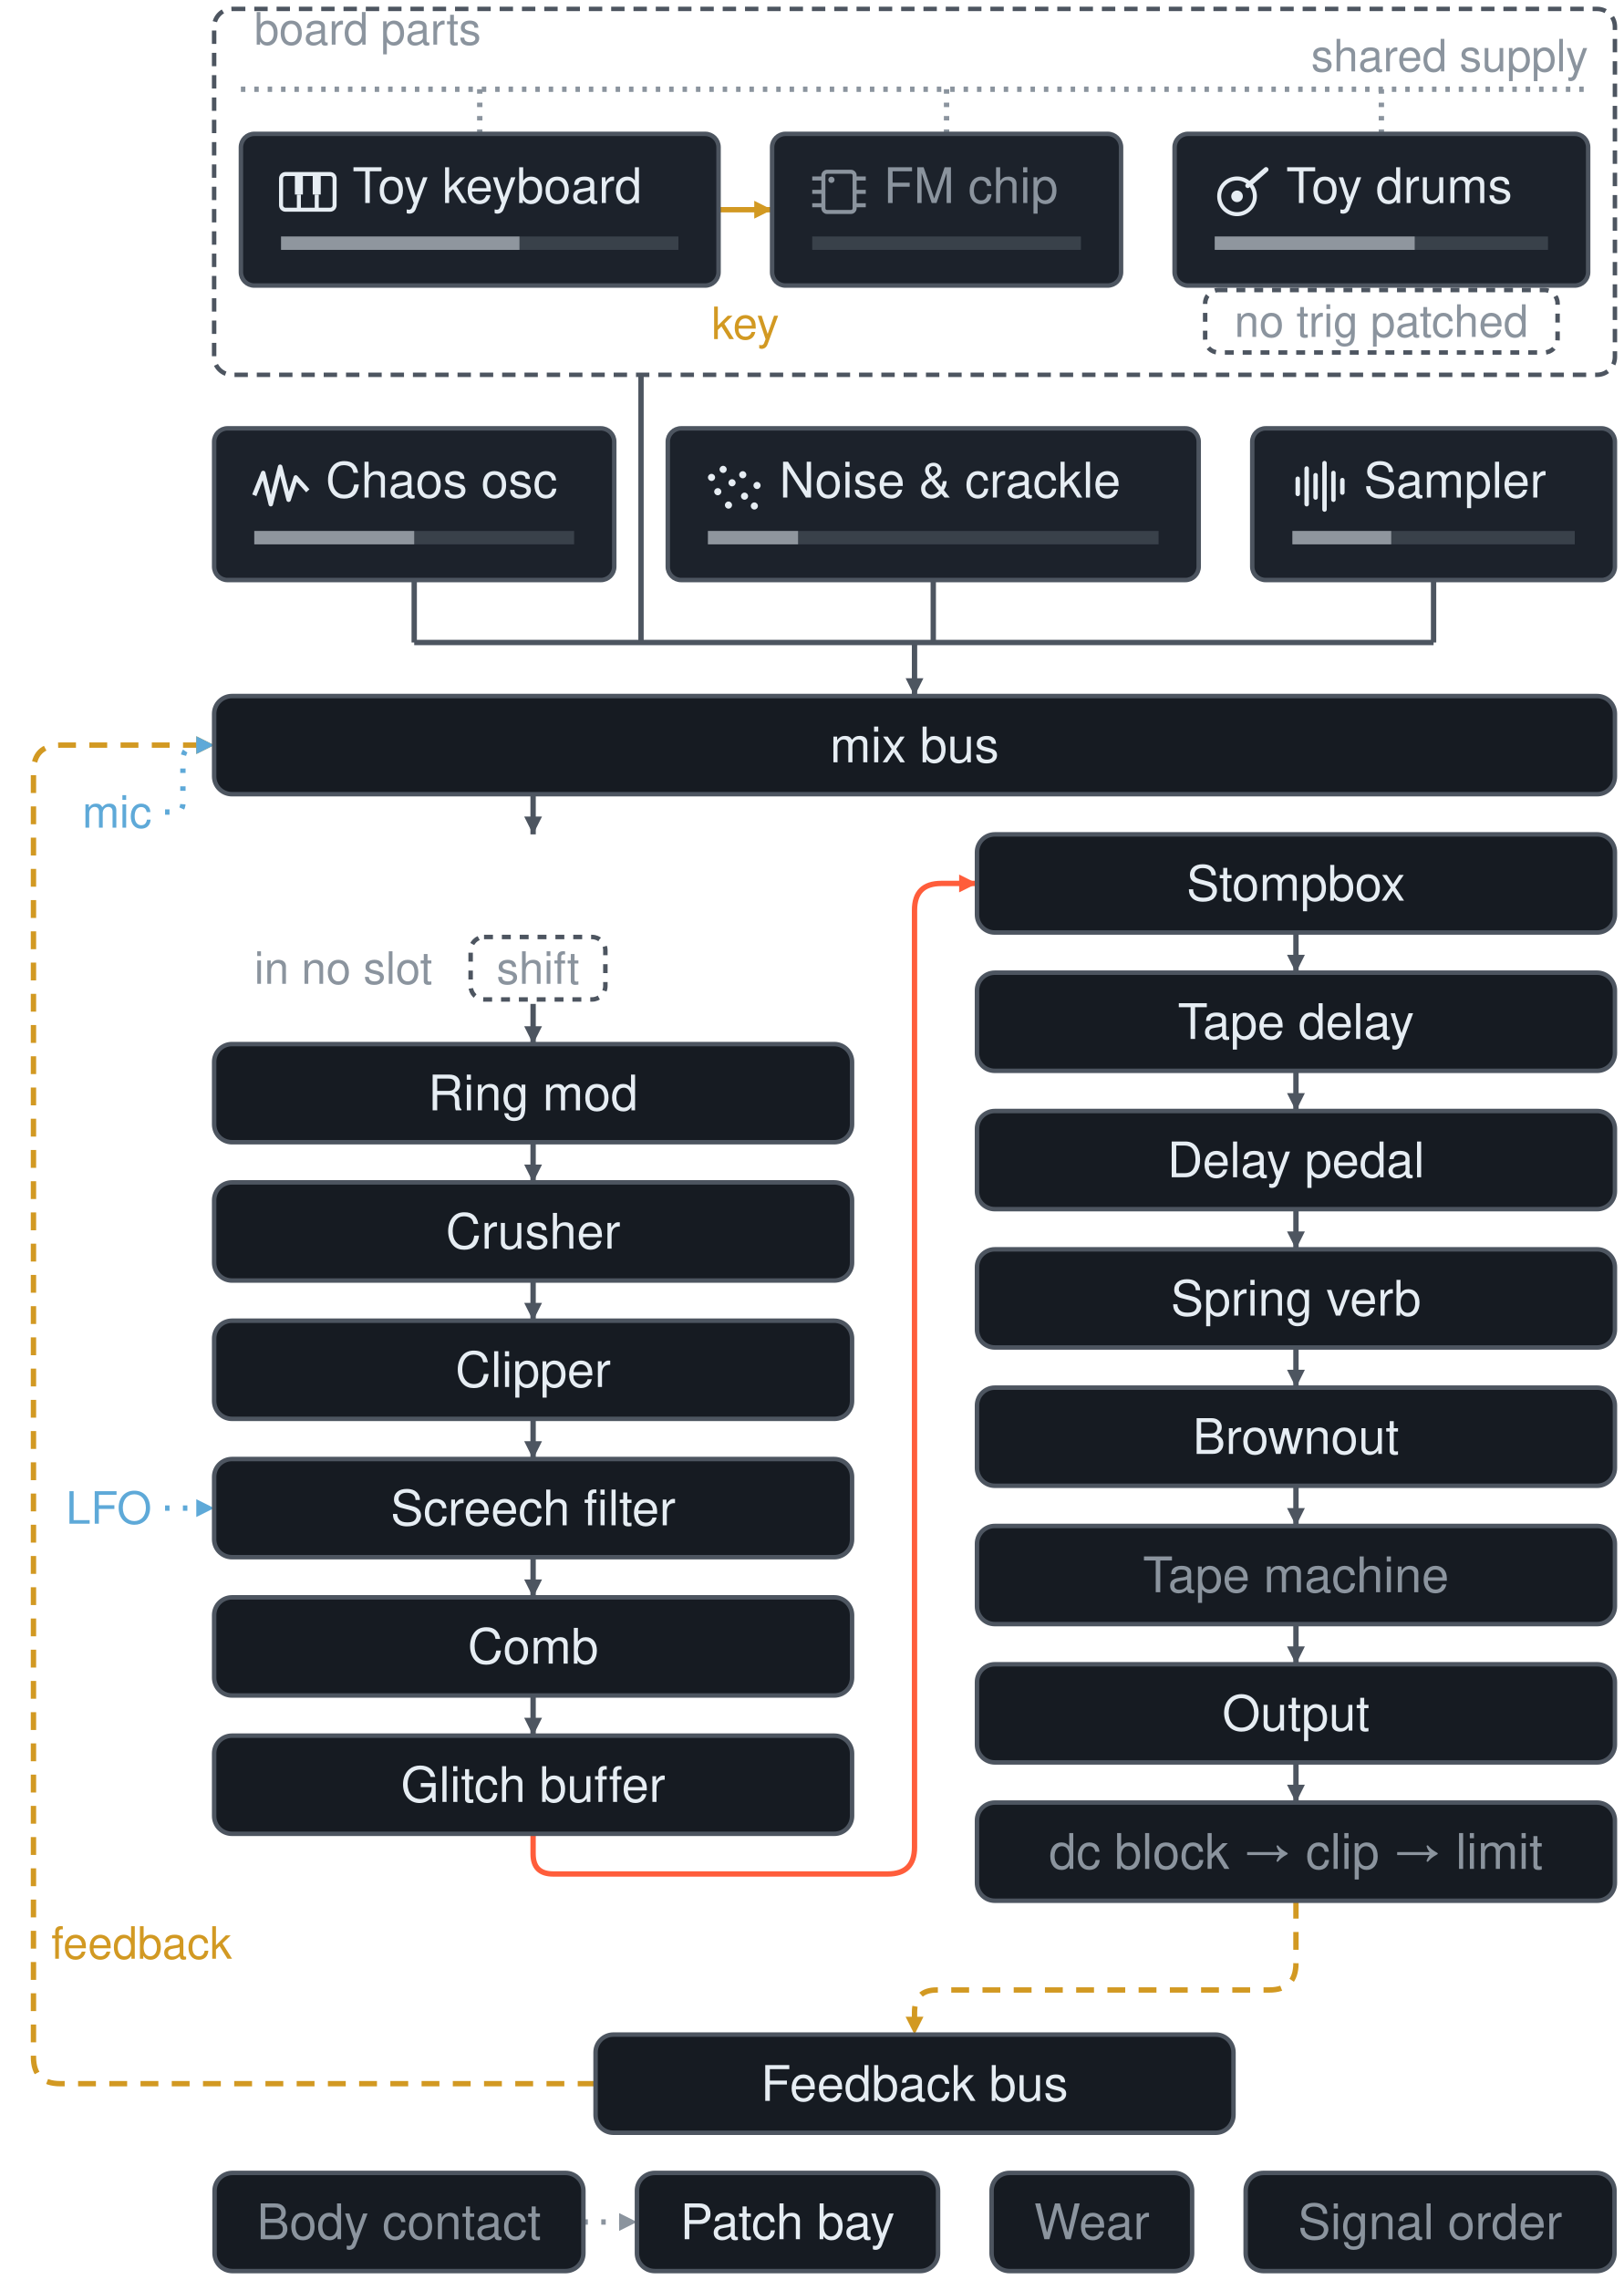
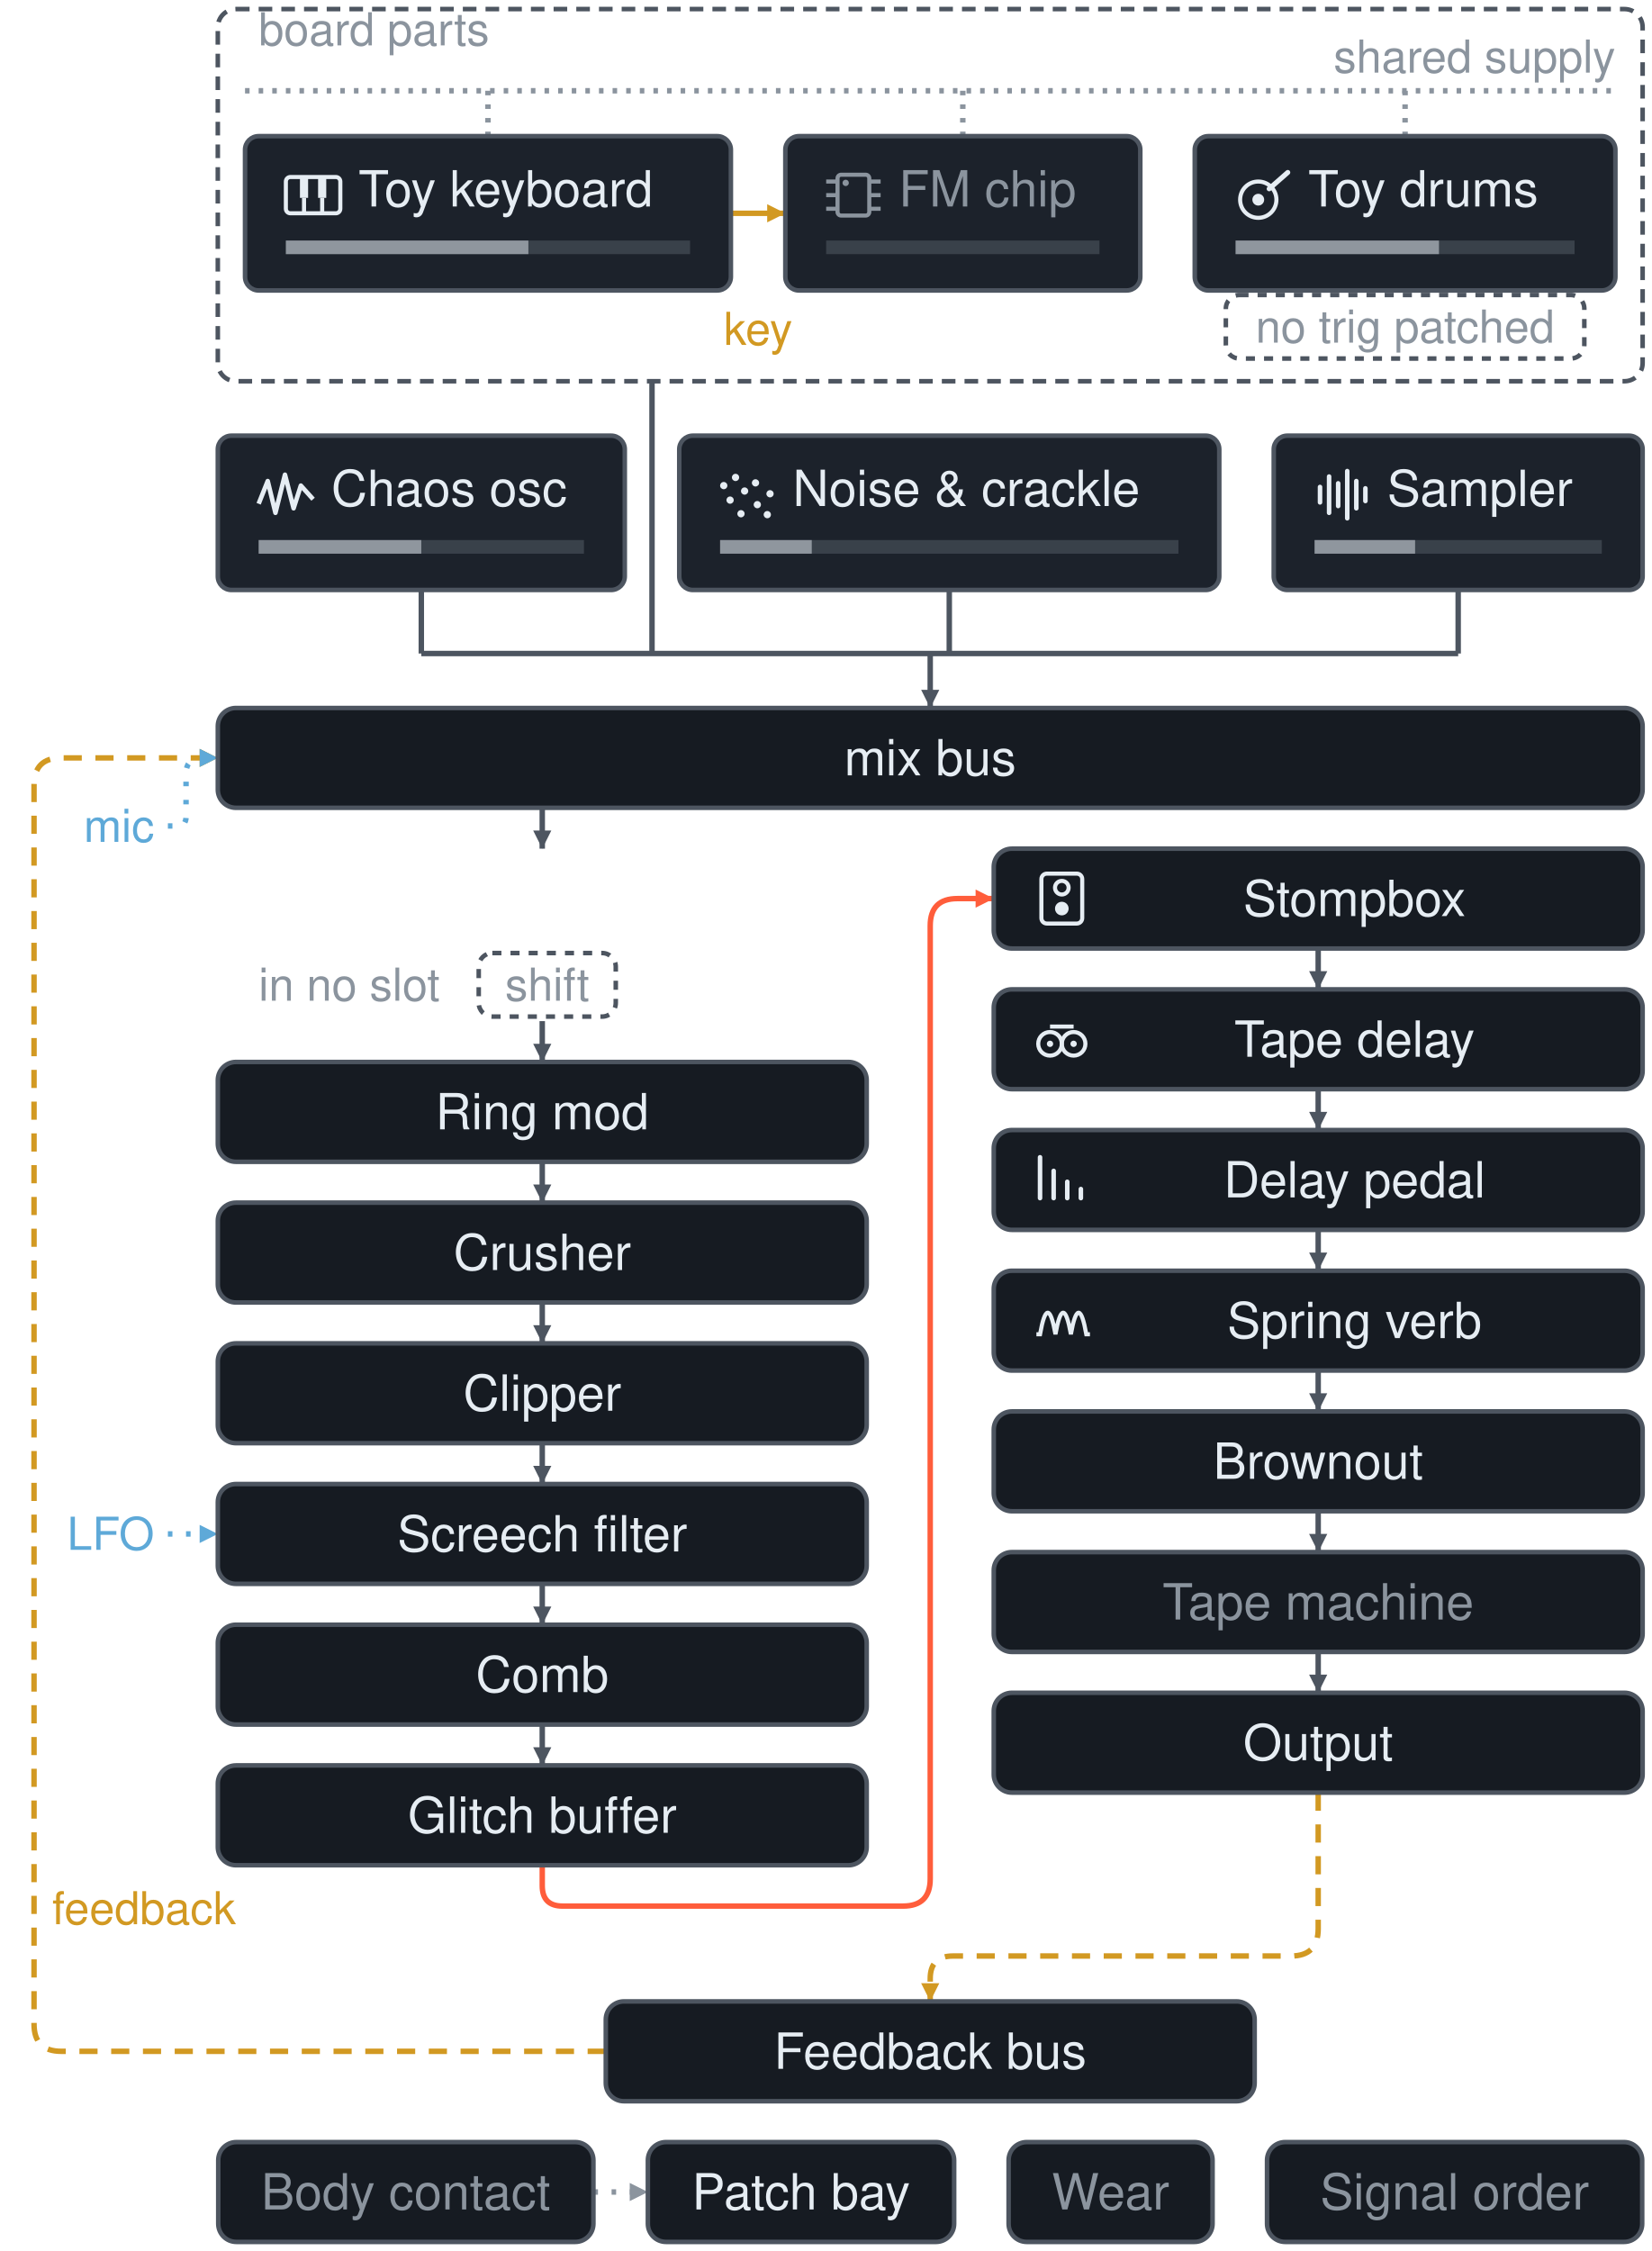
- <svg xmlns="http://www.w3.org/2000/svg" viewBox="0 0 364 511" width="364" height="511" font-family="Helvetica, Arial, sans-serif">
+ <svg xmlns="http://www.w3.org/2000/svg" viewBox="0 0 364 496" width="364" height="496" font-family="Helvetica, Arial, sans-serif">
  <g class="wire">
    <path class="line" d="M 54 20 L 356 20" fill="none" stroke="#8b949e" stroke-width="1.2" stroke-dasharray="1 2" />
    <path class="head" d="" fill="#8b949e" />
    <text x="356" y="16" fill="#8b949e" font-size="10" text-anchor="end">shared supply</text>
  </g>
  <g class="wire">
    <path class="line" d="M 107.54 20 L 107.54 30" fill="none" stroke="#8b949e" stroke-width="1.2" stroke-dasharray="1 2" />
    <path class="head" d="" fill="#8b949e" />
  </g>
  <g class="wire">
    <path class="line" d="M 309.65 20 L 309.65 30" fill="none" stroke="#8b949e" stroke-width="1.2" stroke-dasharray="1 2" />
    <path class="head" d="" fill="#8b949e" />
  </g>
  <g class="wire">
    <path class="line" d="M 212.18 20 L 212.18 30" fill="none" stroke="#8b949e" stroke-width="1.2" stroke-dasharray="1 2" />
    <path class="head" d="" fill="#8b949e" />
  </g>
  <g class="wire">
    <path class="line" d="M 161.07 47 L 173.07 47" fill="none" stroke="#d29922" stroke-width="1.2" />
    <path class="head" d="M 173.07 47 L 169.07 49 L 169.07 45 Z" fill="#d29922" />
    <text x="167.071" y="76" fill="#d29922" font-size="10" text-anchor="middle">key</text>
  </g>
  <g class="wire">
    <path class="line" d="M 143.69 84 L 143.69 144" fill="none" stroke="#4d5560" stroke-width="1.2" />
    <path class="head" d="" fill="#4d5560" />
  </g>
  <g class="wire">
    <path class="line" d="M 92.85 130 L 92.85 144" fill="none" stroke="#4d5560" stroke-width="1.2" />
    <path class="head" d="" fill="#4d5560" />
  </g>
  <g class="wire">
    <path class="line" d="M 209.2 130 L 209.2 144" fill="none" stroke="#4d5560" stroke-width="1.2" />
    <path class="head" d="" fill="#4d5560" />
  </g>
  <g class="wire">
    <path class="line" d="M 321.35 130 L 321.35 144" fill="none" stroke="#4d5560" stroke-width="1.2" />
    <path class="head" d="" fill="#4d5560" />
  </g>
  <g class="wire">
    <path class="line" d="M 92.85 144 L 321.35 144" fill="none" stroke="#4d5560" stroke-width="1.2" />
    <path class="head" d="" fill="#4d5560" />
  </g>
  <g class="wire">
    <path class="line" d="M 205 144 L 205 156" fill="none" stroke="#4d5560" stroke-width="1.2" />
    <path class="head" d="M 205 156 L 203 152 L 207 152 Z" fill="#4d5560" />
  </g>
  <g class="wire">
    <path class="line" d="M 119.5 178 L 119.5 187" fill="none" stroke="#4d5560" stroke-width="1.2" />
    <path class="head" d="M 119.5 187 L 117.5 183 L 121.5 183 Z" fill="#4d5560" />
  </g>
  <g class="wire">
    <path class="line" d="M 119.5 225 L 119.5 234" fill="none" stroke="#4d5560" stroke-width="1.2" />
    <path class="head" d="M 119.5 234 L 117.5 230 L 121.5 230 Z" fill="#4d5560" />
  </g>
  <g class="wire">
    <path class="line" d="M 119.5 256 L 119.5 265" fill="none" stroke="#4d5560" stroke-width="1.2" />
    <path class="head" d="M 119.5 265 L 117.5 261 L 121.5 261 Z" fill="#4d5560" />
  </g>
  <g class="wire">
    <path class="line" d="M 119.5 287 L 119.5 296" fill="none" stroke="#4d5560" stroke-width="1.2" />
    <path class="head" d="M 119.5 296 L 117.5 292 L 121.5 292 Z" fill="#4d5560" />
  </g>
  <g class="wire">
    <path class="line" d="M 119.5 318 L 119.5 327" fill="none" stroke="#4d5560" stroke-width="1.2" />
    <path class="head" d="M 119.5 327 L 117.5 323 L 121.5 323 Z" fill="#4d5560" />
  </g>
  <g class="wire">
    <path class="line" d="M 119.5 349 L 119.5 358" fill="none" stroke="#4d5560" stroke-width="1.2" />
    <path class="head" d="M 119.5 358 L 117.5 354 L 121.5 354 Z" fill="#4d5560" />
  </g>
  <g class="wire">
    <path class="line" d="M 119.5 380 L 119.5 389" fill="none" stroke="#4d5560" stroke-width="1.2" />
    <path class="head" d="M 119.5 389 L 117.5 385 L 121.5 385 Z" fill="#4d5560" />
  </g>
  <g class="wire">
    <path class="line" d="M 290.5 209 L 290.5 218" fill="none" stroke="#4d5560" stroke-width="1.2" />
    <path class="head" d="M 290.5 218 L 288.5 214 L 292.5 214 Z" fill="#4d5560" />
  </g>
  <g class="wire">
    <path class="line" d="M 290.5 240 L 290.5 249" fill="none" stroke="#4d5560" stroke-width="1.2" />
    <path class="head" d="M 290.5 249 L 288.5 245 L 292.5 245 Z" fill="#4d5560" />
  </g>
  <g class="wire">
    <path class="line" d="M 290.5 271 L 290.5 280" fill="none" stroke="#4d5560" stroke-width="1.2" />
    <path class="head" d="M 290.5 280 L 288.5 276 L 292.5 276 Z" fill="#4d5560" />
  </g>
  <g class="wire">
    <path class="line" d="M 290.5 302 L 290.5 311" fill="none" stroke="#4d5560" stroke-width="1.2" />
    <path class="head" d="M 290.5 311 L 288.5 307 L 292.5 307 Z" fill="#4d5560" />
  </g>
  <g class="wire">
    <path class="line" d="M 290.5 333 L 290.5 342" fill="none" stroke="#4d5560" stroke-width="1.2" />
    <path class="head" d="M 290.5 342 L 288.5 338 L 292.5 338 Z" fill="#4d5560" />
  </g>
  <g class="wire">
    <path class="line" d="M 290.5 364 L 290.5 373" fill="none" stroke="#4d5560" stroke-width="1.2" />
    <path class="head" d="M 290.5 373 L 288.5 369 L 292.5 369 Z" fill="#4d5560" />
  </g>
  <g class="wire">
-     <path class="line" d="M 290.5 395 L 290.5 404" fill="none" stroke="#4d5560" stroke-width="1.2" />
-     <path class="head" d="M 290.5 404 L 288.5 400 L 292.5 400 Z" fill="#4d5560" />
-   </g>
-   <g class="wire">
    <path class="line" d="M 119.5 411 L 119.5 415.5 Q 119.5 420 124 420 L 199 420 Q 205 420 205 414 L 205 204 Q 205 198 211 198 L 219 198" fill="none" stroke="#ff5d3b" stroke-width="1.2" />
    <path class="head" d="M 219 198 L 215 200 L 215 196 Z" fill="#ff5d3b" />
  </g>
  <g class="wire">
-     <path class="line" d="M 290.5 426 L 290.5 440 Q 290.5 446 284.5 446 L 210 446 Q 205 446 205 451 L 205 456" fill="none" stroke="#d29922" stroke-width="1.2" stroke-dasharray="4 3" />
-     <path class="head" d="M 205 456 L 203 452 L 207 452 Z" fill="#d29922" />
-   </g>
-   <g class="wire">
-     <path class="line" d="M 133.5 467 L 13.5 467 Q 7.5 467 7.5 461 L 7.5 173 Q 7.5 167 13.5 167 L 48 167" fill="none" stroke="#d29922" stroke-width="1.2" stroke-dasharray="4 3" />
+     <path class="line" d="M 290.5 395 L 290.5 425 Q 290.5 431 284.5 431 L 210 431 Q 205 431 205 436 L 205 441" fill="none" stroke="#d29922" stroke-width="1.2" stroke-dasharray="4 3" />
+     <path class="head" d="M 205 441 L 203 437 L 207 437 Z" fill="#d29922" />
+   </g>
+   <g class="wire">
+     <path class="line" d="M 133.5 452 L 13.5 452 Q 7.5 452 7.5 446 L 7.5 173 Q 7.5 167 13.5 167 L 48 167" fill="none" stroke="#d29922" stroke-width="1.2" stroke-dasharray="4 3" />
    <path class="head" d="M 48 167 L 44 169 L 44 165 Z" fill="#d29922" />
-     <text x="11.5" y="439" fill="#d29922" font-size="10" text-anchor="start">feedback</text>
-   </g>
-   <g class="wire">
-     <path class="line" d="M 130.78 498 L 142.78 498" fill="none" stroke="#8b949e" stroke-width="1.2" stroke-dasharray="1 3" />
-     <path class="head" d="M 142.78 498 L 138.78 500 L 138.78 496 Z" fill="#8b949e" />
+     <text x="11.5" y="424" fill="#d29922" font-size="10" text-anchor="start">feedback</text>
+   </g>
+   <g class="wire">
+     <path class="line" d="M 130.78 483 L 142.78 483" fill="none" stroke="#8b949e" stroke-width="1.2" stroke-dasharray="1 3" />
+     <path class="head" d="M 142.78 483 L 138.78 485 L 138.78 481 Z" fill="#8b949e" />
  </g>
  <g class="wire">
    <path class="line" d="M 37 182 L 39 182 Q 41 182 41 180 L 41 170.5 Q 41 167 44.5 167 L 48 167" fill="none" stroke="#5ea9d8" stroke-width="1.2" stroke-dasharray="1 3" />
    <path class="head" d="M 48 167 L 44 169 L 44 165 Z" fill="#5ea9d8" />
  </g>
  <g class="wire">
    <path class="line" d="M 37 338 L 48 338" fill="none" stroke="#5ea9d8" stroke-width="1.2" stroke-dasharray="1 3" />
    <path class="head" d="M 48 338 L 44 340 L 44 336 Z" fill="#5ea9d8" />
  </g>
  <g class="node">
    <rect x="48" y="2" width="314" height="82" rx="4" fill="none" stroke="#4d5560" stroke-dasharray="3 2" />
    <text x="57" y="10" fill="#8b949e" font-size="10" text-anchor="start">board parts</text>
  </g>
  <g class="node">
    <rect class="box" x="54" y="30" width="107.071" height="34" rx="3" fill="#1c222b" stroke="#4d5560" stroke-width="1" />
    <g class="glyph">
      <rect x="63" y="39" width="12" height="8" rx="1" fill="none" stroke="#e6edf3" stroke-width="0.9" />
      <path d="M 67 43.6 V 47 M 71 43.6 V 47" stroke="#e6edf3" stroke-width="0.9" />
      <rect x="66.1" y="39" width="1.8" height="4.6" fill="#e6edf3" />
      <rect x="70.1" y="39" width="1.8" height="4.6" fill="#e6edf3" />
    </g>
    <text x="79" y="45.5" fill="#e6edf3" font-size="11" text-anchor="start">Toy keyboard</text>
    <rect x="63" y="53" width="89.071" height="3" fill="#4d5560" fill-opacity="0.6" />
    <rect x="63" y="53" width="53.442" height="3" fill="#e6edf3" fill-opacity="0.5" />
  </g>
  <g class="node">
    <rect class="box" x="263.295" y="30" width="92.705" height="34" rx="3" fill="#1c222b" stroke="#4d5560" stroke-width="1" />
    <g class="glyph">
      <circle cx="277.295" cy="44" r="4" fill="none" stroke="#e6edf3" stroke-width="0.9" />
      <circle cx="277.295" cy="44" r="1.3" fill="#e6edf3" />
      <path d="M 283.795 38 L 279.695 41.6" stroke="#e6edf3" stroke-width="1.1" stroke-linecap="round" />
    </g>
    <text x="288.295" y="45.5" fill="#e6edf3" font-size="11" text-anchor="start">Toy drums</text>
    <rect x="272.295" y="53" width="74.705" height="3" fill="#4d5560" fill-opacity="0.6" />
    <rect x="272.295" y="53" width="44.823" height="3" fill="#e6edf3" fill-opacity="0.5" />
  </g>
  <g class="node">
    <rect class="box" x="173.071" y="30" width="78.225" height="34" rx="3" fill="#1c222b" stroke="#4d5560" stroke-width="1" />
    <g class="glyph">
      <rect x="184.571" y="38.5" width="7" height="9" rx="0.8" fill="none" stroke="#8b949e" stroke-width="0.9" />
      <path d="M 182.071 40 h 2.5 M 191.571 40 h 2.5 M 182.071 43 h 2.5 M 191.571 43 h 2.5 M 182.071 46 h 2.5 M 191.571 46 h 2.5" stroke="#8b949e" stroke-width="0.9" />
      <circle cx="186.371" cy="40.3" r="0.7" fill="#8b949e" />
    </g>
    <text x="198.071" y="45.5" fill="#8b949e" font-size="11" text-anchor="start">FM chip</text>
    <rect x="182.071" y="53" width="60.225" height="3" fill="#4d5560" fill-opacity="0.6" />
  </g>
  <g class="node">
    <rect class="box" x="48" y="96" width="89.691" height="34" rx="3" fill="#1c222b" stroke="#4d5560" stroke-width="1" />
    <g class="glyph">
      <path d="M 57 111 L 59 106 L 60.7 113 L 62.8 104.6 L 64.7 112 L 66.3 107 L 69 110" fill="none" stroke="#e6edf3" stroke-width="1" stroke-linejoin="round" />
    </g>
    <text x="73" y="111.5" fill="#e6edf3" font-size="11" text-anchor="start">Chaos osc</text>
    <rect x="57" y="119" width="71.691" height="3" fill="#4d5560" fill-opacity="0.6" />
    <rect x="57" y="119" width="35.846" height="3" fill="#e6edf3" fill-opacity="0.5" />
  </g>
  <g class="node">
    <rect class="box" x="149.691" y="96" width="119.01" height="34" rx="3" fill="#1c222b" stroke="#4d5560" stroke-width="1" />
    <g class="glyph">
      <path d="M 159.491 106.2 a 0.8 0.8 0 1 0 0.01 0 M 162.091 104.4 a 0.8 0.8 0 1 0 0.01 0 M 160.891 109.4 a 0.8 0.8 0 1 0 0.01 0 M 164.091 107.4 a 0.8 0.8 0 1 0 0.01 0 M 163.291 112.4 a 0.8 0.8 0 1 0 0.01 0 M 166.491 105.6 a 0.8 0.8 0 1 0 0.01 0 M 166.891 110.4 a 0.8 0.8 0 1 0 0.01 0 M 169.691 108 a 0.8 0.8 0 1 0 0.01 0 M 169.091 112.6 a 0.8 0.8 0 1 0 0.01 0" fill="#e6edf3" />
    </g>
    <text x="174.691" y="111.5" fill="#e6edf3" font-size="11" text-anchor="start">Noise &amp; crackle</text>
    <rect x="158.691" y="119" width="101.01" height="3" fill="#4d5560" fill-opacity="0.6" />
    <rect x="158.691" y="119" width="20.202" height="3" fill="#e6edf3" fill-opacity="0.5" />
  </g>
  <g class="node">
    <rect class="box" x="280.702" y="96" width="81.298" height="34" rx="3" fill="#1c222b" stroke="#4d5560" stroke-width="1" />
    <g class="glyph">
      <path d="M 290.902 107.3 v 3.4 M 292.902 105 v 8 M 294.902 106.5 v 5 M 296.902 103.8 v 10.4 M 298.902 106 v 6 M 300.902 107.6 v 2.8" stroke="#e6edf3" stroke-width="1" stroke-linecap="round" />
    </g>
    <text x="305.702" y="111.5" fill="#e6edf3" font-size="11" text-anchor="start">Sampler</text>
    <rect x="289.702" y="119" width="63.298" height="3" fill="#4d5560" fill-opacity="0.6" />
    <rect x="289.702" y="119" width="22.154" height="3" fill="#e6edf3" fill-opacity="0.5" />
  </g>
  <g class="node">
    <rect class="box" x="48" y="156" width="314" height="22" rx="4" fill="#161b22" stroke="#4d5560" stroke-width="1" />
    <text x="205" y="170.85" fill="#e6edf3" font-size="11" text-anchor="middle">mix bus</text>
  </g>
  <g class="node" />
  <g class="node">
    <rect class="box" x="48" y="234" width="143" height="22" rx="4" fill="#161b22" stroke="#4d5560" stroke-width="1" />
    <text x="119.5" y="248.85" fill="#e6edf3" font-size="11" text-anchor="middle">Ring mod</text>
  </g>
  <g class="node">
    <rect class="box" x="48" y="265" width="143" height="22" rx="4" fill="#161b22" stroke="#4d5560" stroke-width="1" />
    <text x="119.5" y="279.85" fill="#e6edf3" font-size="11" text-anchor="middle">Crusher</text>
  </g>
  <g class="node">
    <rect class="box" x="48" y="296" width="143" height="22" rx="4" fill="#161b22" stroke="#4d5560" stroke-width="1" />
    <text x="119.5" y="310.85" fill="#e6edf3" font-size="11" text-anchor="middle">Clipper</text>
  </g>
  <g class="node">
    <rect class="box" x="48" y="327" width="143" height="22" rx="4" fill="#161b22" stroke="#4d5560" stroke-width="1" />
    <text x="119.5" y="341.85" fill="#e6edf3" font-size="11" text-anchor="middle">Screech filter</text>
  </g>
  <g class="node">
    <rect class="box" x="48" y="358" width="143" height="22" rx="4" fill="#161b22" stroke="#4d5560" stroke-width="1" />
    <text x="119.5" y="372.85" fill="#e6edf3" font-size="11" text-anchor="middle">Comb</text>
  </g>
  <g class="node">
    <rect class="box" x="48" y="389" width="143" height="22" rx="4" fill="#161b22" stroke="#4d5560" stroke-width="1" />
    <text x="119.5" y="403.85" fill="#e6edf3" font-size="11" text-anchor="middle">Glitch buffer</text>
  </g>
  <g class="node">
    <rect class="box" x="219" y="187" width="143" height="22" rx="4" fill="#161b22" stroke="#4d5560" stroke-width="1" />
-     <text x="290.5" y="201.85" fill="#e6edf3" font-size="11" text-anchor="middle">Stompbox</text>
+     <g class="glyph">
+       <rect x="229.5" y="192.5" width="9" height="11" rx="1.2" fill="none" stroke="#e6edf3" stroke-width="0.9" />
+       <circle cx="234" cy="195.6" r="1.5" fill="none" stroke="#e6edf3" stroke-width="0.9" />
+       <circle cx="234" cy="200.2" r="1.5" fill="#e6edf3" />
+     </g>
+     <text x="298.5" y="201.85" fill="#e6edf3" font-size="11" text-anchor="middle">Stompbox</text>
  </g>
  <g class="node">
    <rect class="box" x="219" y="218" width="143" height="22" rx="4" fill="#161b22" stroke="#4d5560" stroke-width="1" />
-     <text x="290.5" y="232.85" fill="#e6edf3" font-size="11" text-anchor="middle">Tape delay</text>
+     <g class="glyph">
+       <circle cx="231.4" cy="230" r="2.6" fill="none" stroke="#e6edf3" stroke-width="0.9" />
+       <circle cx="231.4" cy="230" r="0.7" fill="#e6edf3" />
+       <circle cx="236.6" cy="230" r="2.6" fill="none" stroke="#e6edf3" stroke-width="0.9" />
+       <circle cx="236.6" cy="230" r="0.7" fill="#e6edf3" />
+       <path d="M 231.4 226.2 H 236.6" stroke="#e6edf3" stroke-width="0.9" />
+     </g>
+     <text x="298.5" y="232.85" fill="#e6edf3" font-size="11" text-anchor="middle">Tape delay</text>
  </g>
  <g class="node">
    <rect class="box" x="219" y="249" width="143" height="22" rx="4" fill="#161b22" stroke="#4d5560" stroke-width="1" />
-     <text x="290.5" y="263.85" fill="#e6edf3" font-size="11" text-anchor="middle">Delay pedal</text>
+     <g class="glyph">
+       <path d="M 229.2 264 v -9 M 232.2 264 v -6 M 235.2 264 v -3.6 M 238.2 264 v -2" stroke="#e6edf3" stroke-width="1" stroke-linecap="round" />
+     </g>
+     <text x="298.5" y="263.85" fill="#e6edf3" font-size="11" text-anchor="middle">Delay pedal</text>
  </g>
  <g class="node">
    <rect class="box" x="219" y="280" width="143" height="22" rx="4" fill="#161b22" stroke="#4d5560" stroke-width="1" />
-     <text x="290.5" y="294.85" fill="#e6edf3" font-size="11" text-anchor="middle">Spring verb</text>
+     <g class="glyph">
+       <path d="M 228.4 294 h 0.8 q 1.7 -9.5 3.4 0 q 1.7 -9.5 3.4 0 q 1.7 -9.5 3.4 0 h 0.8" fill="none" stroke="#e6edf3" stroke-width="0.9" />
+     </g>
+     <text x="298.5" y="294.85" fill="#e6edf3" font-size="11" text-anchor="middle">Spring verb</text>
  </g>
  <g class="node">
    <rect class="box" x="219" y="311" width="143" height="22" rx="4" fill="#161b22" stroke="#4d5560" stroke-width="1" />
    <text x="290.5" y="325.85" fill="#e6edf3" font-size="11" text-anchor="middle">Brownout</text>
  </g>
  <g class="node">
    <rect class="box" x="219" y="342" width="143" height="22" rx="4" fill="#161b22" stroke="#4d5560" stroke-width="1" />
    <text x="290.5" y="356.85" fill="#8b949e" font-size="11" text-anchor="middle">Tape machine</text>
  </g>
  <g class="node">
    <rect class="box" x="219" y="373" width="143" height="22" rx="4" fill="#161b22" stroke="#4d5560" stroke-width="1" />
    <text x="290.5" y="387.85" fill="#e6edf3" font-size="11" text-anchor="middle">Output</text>
  </g>
  <g class="node">
-     <rect class="box" x="219" y="404" width="143" height="22" rx="4" fill="#161b22" stroke="#4d5560" stroke-width="1" />
-     <text x="290.5" y="418.85" fill="#8b949e" font-size="11" text-anchor="middle">dc block → clip → limit</text>
-   </g>
-   <g class="node">
-     <rect class="box" x="133.5" y="456" width="143" height="22" rx="4" fill="#161b22" stroke="#4d5560" stroke-width="1" />
-     <text x="205" y="470.85" fill="#e6edf3" font-size="11" text-anchor="middle">Feedback bus</text>
-   </g>
-   <g class="node">
-     <rect class="box" x="48.095" y="487" width="82.68" height="22" rx="4" fill="#161b22" stroke="#4d5560" stroke-width="1" />
-     <text x="89.435" y="501.85" fill="#8b949e" font-size="11" text-anchor="middle">Body contact</text>
-   </g>
-   <g class="node">
-     <rect class="box" x="142.775" y="487" width="67.5" height="22" rx="4" fill="#161b22" stroke="#4d5560" stroke-width="1" />
-     <text x="176.525" y="501.85" fill="#e6edf3" font-size="11" text-anchor="middle">Patch bay</text>
-   </g>
-   <g class="node">
-     <rect class="box" x="222.275" y="487" width="44.95" height="22" rx="4" fill="#161b22" stroke="#4d5560" stroke-width="1" />
-     <text x="244.75" y="501.85" fill="#8b949e" font-size="11" text-anchor="middle">Wear</text>
-   </g>
-   <g class="node">
-     <rect class="box" x="279.225" y="487" width="82.68" height="22" rx="4" fill="#161b22" stroke="#4d5560" stroke-width="1" />
-     <text x="320.565" y="501.85" fill="#8b949e" font-size="11" text-anchor="middle">Signal order</text>
+     <rect class="box" x="133.5" y="441" width="143" height="22" rx="4" fill="#161b22" stroke="#4d5560" stroke-width="1" />
+     <text x="205" y="455.85" fill="#e6edf3" font-size="11" text-anchor="middle">Feedback bus</text>
+   </g>
+   <g class="node">
+     <rect class="box" x="48.095" y="472" width="82.68" height="22" rx="4" fill="#161b22" stroke="#4d5560" stroke-width="1" />
+     <text x="89.435" y="486.85" fill="#8b949e" font-size="11" text-anchor="middle">Body contact</text>
+   </g>
+   <g class="node">
+     <rect class="box" x="142.775" y="472" width="67.5" height="22" rx="4" fill="#161b22" stroke="#4d5560" stroke-width="1" />
+     <text x="176.525" y="486.85" fill="#e6edf3" font-size="11" text-anchor="middle">Patch bay</text>
+   </g>
+   <g class="node">
+     <rect class="box" x="222.275" y="472" width="44.95" height="22" rx="4" fill="#161b22" stroke="#4d5560" stroke-width="1" />
+     <text x="244.75" y="486.85" fill="#8b949e" font-size="11" text-anchor="middle">Wear</text>
+   </g>
+   <g class="node">
+     <rect class="box" x="279.225" y="472" width="82.68" height="22" rx="4" fill="#161b22" stroke="#4d5560" stroke-width="1" />
+     <text x="320.565" y="486.85" fill="#8b949e" font-size="11" text-anchor="middle">Signal order</text>
  </g>
  <g class="node">
    <rect class="box" x="105.5" y="210" width="30.2" height="14" rx="3" fill="none" stroke="#4d5560" stroke-dasharray="2 2" />
    <text x="120.6" y="220.5" fill="#8b949e" font-size="10" text-anchor="middle">shift</text>
  </g>
  <g class="tap">
    <text x="57" y="220.5" fill="#8b949e" font-size="10" text-anchor="start">in no slot</text>
  </g>
  <g class="node">
    <rect class="box" x="270.148" y="65" width="79" height="14" rx="3" fill="none" stroke="#4d5560" stroke-dasharray="2 2" />
    <text x="309.648" y="75.5" fill="#8b949e" font-size="10" text-anchor="middle">no trig patched</text>
  </g>
  <g class="tap">
    <text x="34" y="185.5" fill="#5ea9d8" font-size="10" text-anchor="end">mic</text>
  </g>
  <g class="tap">
    <text x="34" y="341.5" fill="#5ea9d8" font-size="10" text-anchor="end">LFO</text>
  </g>
</svg>
